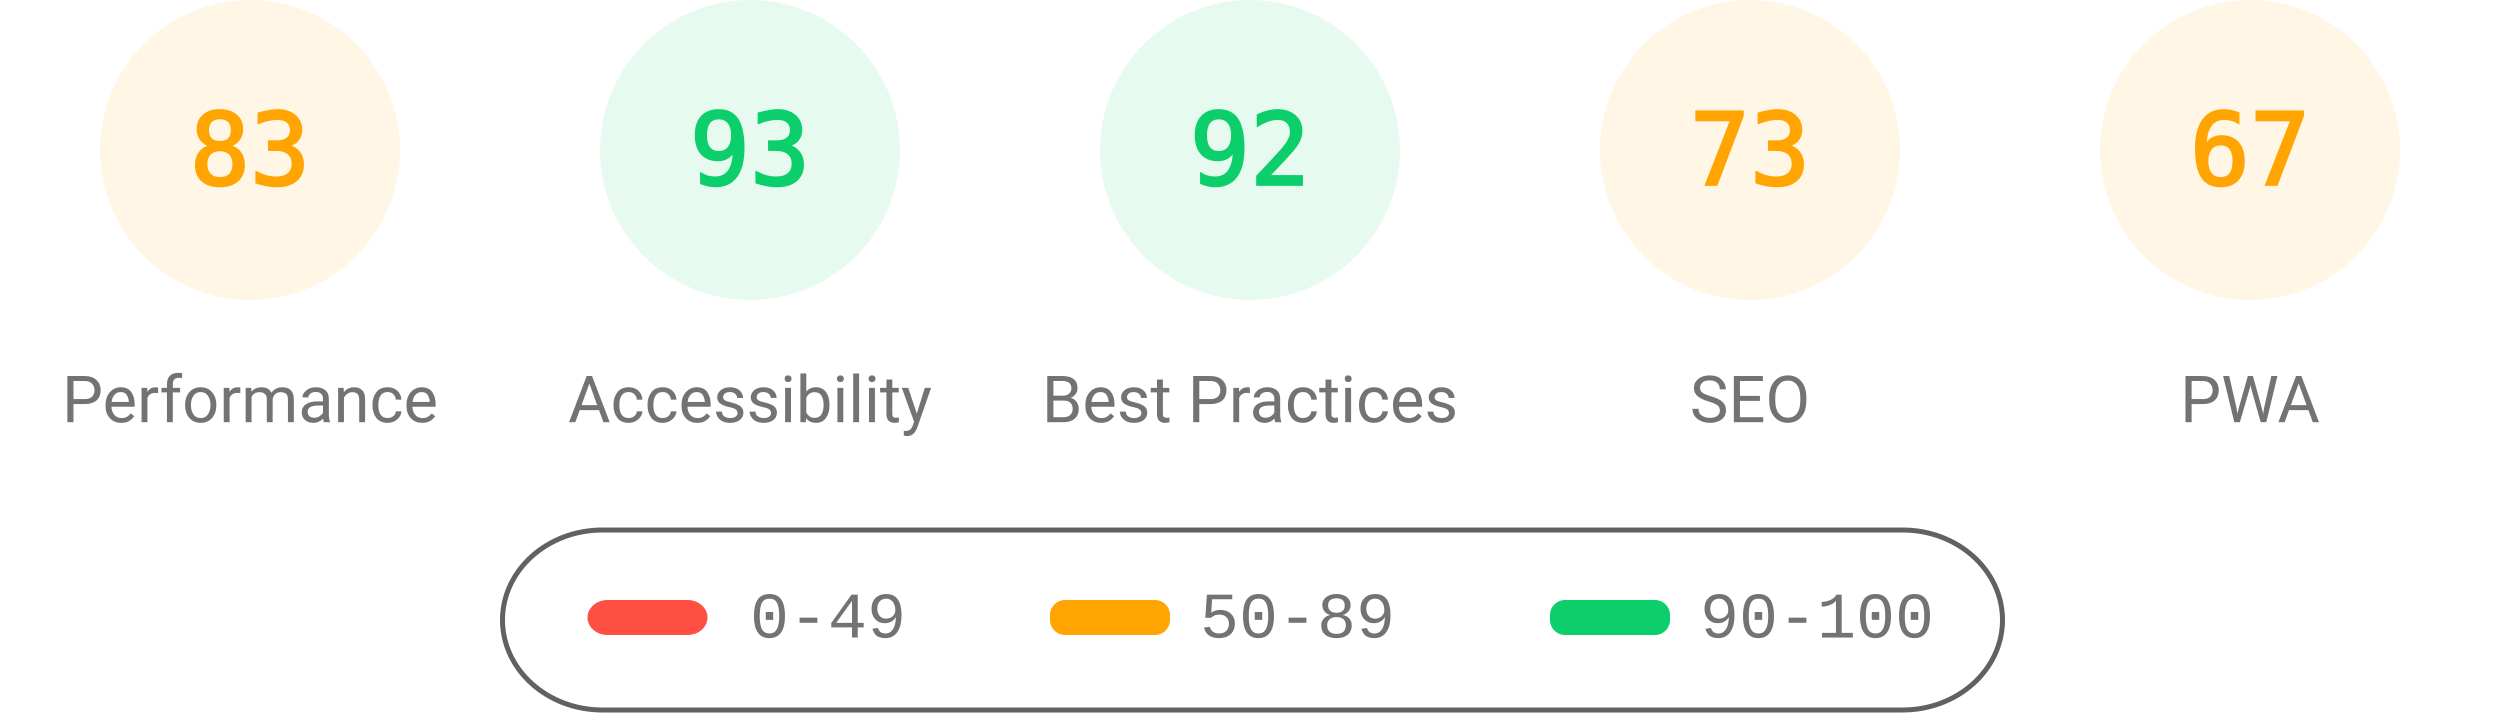
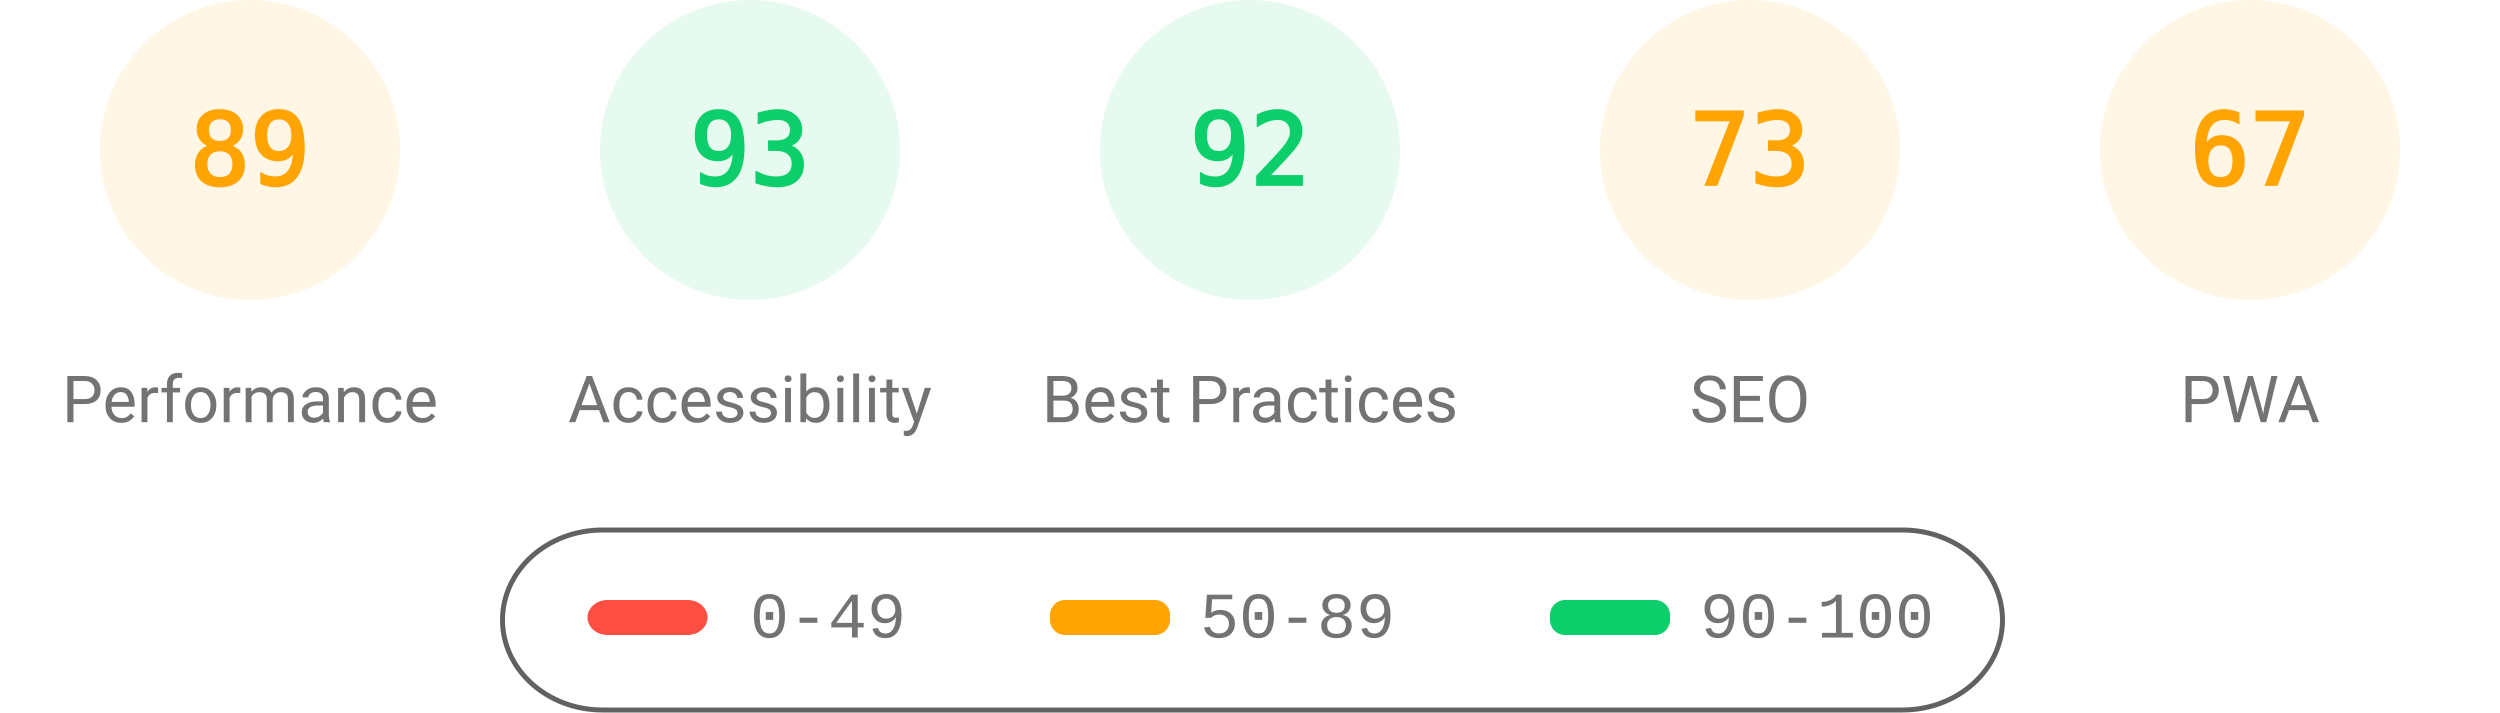
<svg xmlns="http://www.w3.org/2000/svg" fill="none" width="1000" height="285">
  <style>.gauge-base{opacity:.1}.gauge-arc{fill:none;animation-delay:250ms;stroke-linecap:round;transform:rotate(-90deg);transform-origin:100px 60px;animation:load-gauge 1s ease forwards}.guage-text{font-size:40px;font-family:monospace;text-align:center}.guage-red{color:#ff4e42;fill:#ff4e42;stroke:#ff4e42}.guage-orange{color:#ffa400;fill:#ffa400;stroke:#ffa400}.guage-green{color:#0cce6b;fill:#0cce6b;stroke:#0cce6b}.guage-undefined{color:#5c5c5c;fill:#5c5c5c;stroke:#5c5c5c}.guage-title{color:#737373;fill:#737373;stroke:none;font-size:26px;line-height:26px;font-family:Roboto,Halvetica,Arial,sans-serif}@keyframes load-gauge{from{stroke-dasharray:0 352.858}}</style>
  <svg class="guage-div guage-perf guage-orange" viewBox="0 0 200 200" width="200" height="200">
    <circle class="gauge-base" r="56" cx="100" cy="60" stroke-width="8" />
-     <circle class="gauge-arc guage-arc-1" r="56" cx="100" cy="60" stroke-width="8" style="stroke-dasharray:292.042,351.858" />
-     <text class="guage-text" x="100" y="60" alignment-baseline="central" dominant-baseline="central" text-anchor="middle">83</text>
+     <circle class="gauge-arc guage-arc-1" r="56" cx="100" cy="60" stroke-width="8" style="stroke-dasharray:313.154,351.858" />
+     <text class="guage-text" x="100" y="60" alignment-baseline="central" dominant-baseline="central" text-anchor="middle">89</text>
    <text class="guage-title" x="100" y="160" alignment-baseline="central" dominant-baseline="central" text-anchor="middle">Performance</text>
  </svg>
  <svg class="guage-div guage-acc guage-green" viewBox="0 0 200 200" width="200" height="200" x="200">
    <circle class="gauge-base" r="56" cx="100" cy="60" stroke-width="8" />
    <circle class="gauge-arc guage-arc-2" r="56" cx="100" cy="60" stroke-width="8" style="stroke-dasharray:327.228,351.858" />
    <text class="guage-text" x="100" y="60" alignment-baseline="central" dominant-baseline="central" text-anchor="middle">93</text>
    <text class="guage-title" x="100" y="160" alignment-baseline="central" dominant-baseline="central" text-anchor="middle">Accessibility</text>
  </svg>
  <svg class="guage-div guage-best guage-green" viewBox="0 0 200 200" width="200" height="200" x="400">
    <circle class="gauge-base" r="56" cx="100" cy="60" stroke-width="8" />
    <circle class="gauge-arc guage-arc-3" r="56" cx="100" cy="60" stroke-width="8" style="stroke-dasharray:323.709,351.858" />
    <text class="guage-text" x="100" y="60" alignment-baseline="central" dominant-baseline="central" text-anchor="middle">92</text>
    <text class="guage-title" x="100" y="160" alignment-baseline="central" dominant-baseline="central" text-anchor="middle">Best Practices</text>
  </svg>
  <svg class="guage-div guage-seo guage-orange" viewBox="0 0 200 200" width="200" height="200" x="600">
    <circle class="gauge-base" r="56" cx="100" cy="60" stroke-width="8" />
    <circle class="gauge-arc guage-arc-4" r="56" cx="100" cy="60" stroke-width="8" style="stroke-dasharray:256.856,351.858" />
    <text class="guage-text" x="100" y="60" alignment-baseline="central" dominant-baseline="central" text-anchor="middle">73</text>
    <text class="guage-title" x="100" y="160" alignment-baseline="central" dominant-baseline="central" text-anchor="middle">SEO</text>
  </svg>
  <svg class="guage-div guage-pwa guage-orange" viewBox="0 0 200 200" width="200" height="200" x="800">
    <circle class="gauge-base" r="56" cx="100" cy="60" stroke-width="8" />
    <circle class="gauge-arc guage-arc-4" r="56" cx="100" cy="60" stroke-width="8" style="stroke-dasharray:235.745,351.858" />
    <text class="guage-text" x="100" y="60" alignment-baseline="central" dominant-baseline="central" text-anchor="middle">67</text>
    <text class="guage-title" x="100" y="160" alignment-baseline="central" dominant-baseline="central" text-anchor="middle">PWA</text>
  </svg>
  <svg width="604" height="76" x="200" y="210">
    <path fill="none" id="canvas_background" d="M-1-1h604v80H-1z" />
    <rect fill-opacity="0" stroke="#616161" stroke-width="2" rx="40" id="svg_2" height="72" width="600" y="2" x="1" fill="#000" />
    <rect stroke="#000" rx="8" id="svg_3" height="14" width="48" y="30" x="35" stroke-opacity="null" stroke-width="0" fill="#ff4e42" />
    <rect stroke="#000" rx="6" id="svg_4" height="14" width="48" y="30" x="220" stroke-opacity="null" stroke-width="0" fill="#ffa400" />
    <rect stroke="#000" rx="6" id="svg_5" height="14" width="48" y="30" x="420" stroke-opacity="null" stroke-width="0" fill="#0cce6b" />
    <text xml:space="preserve" text-anchor="start" font-family="'Courier New', Courier, monospace" font-size="26" id="svg_6" y="45" x="100" stroke-opacity="null" stroke-width="0" stroke="#000" fill="#737373">0-49</text>
    <text xml:space="preserve" text-anchor="start" font-family="'Courier New', Courier, monospace" font-size="26" id="svg_7" y="45" x="280" stroke-opacity="null" stroke-width="0" stroke="#000" fill="#737373">50-89</text>
    <text xml:space="preserve" text-anchor="start" font-family="'Courier New', Courier, monospace" font-size="26" id="svg_8" y="45" x="480" stroke-opacity="null" stroke-width="0" stroke="#000" fill="#737373">90-100</text>
  </svg>
</svg>
